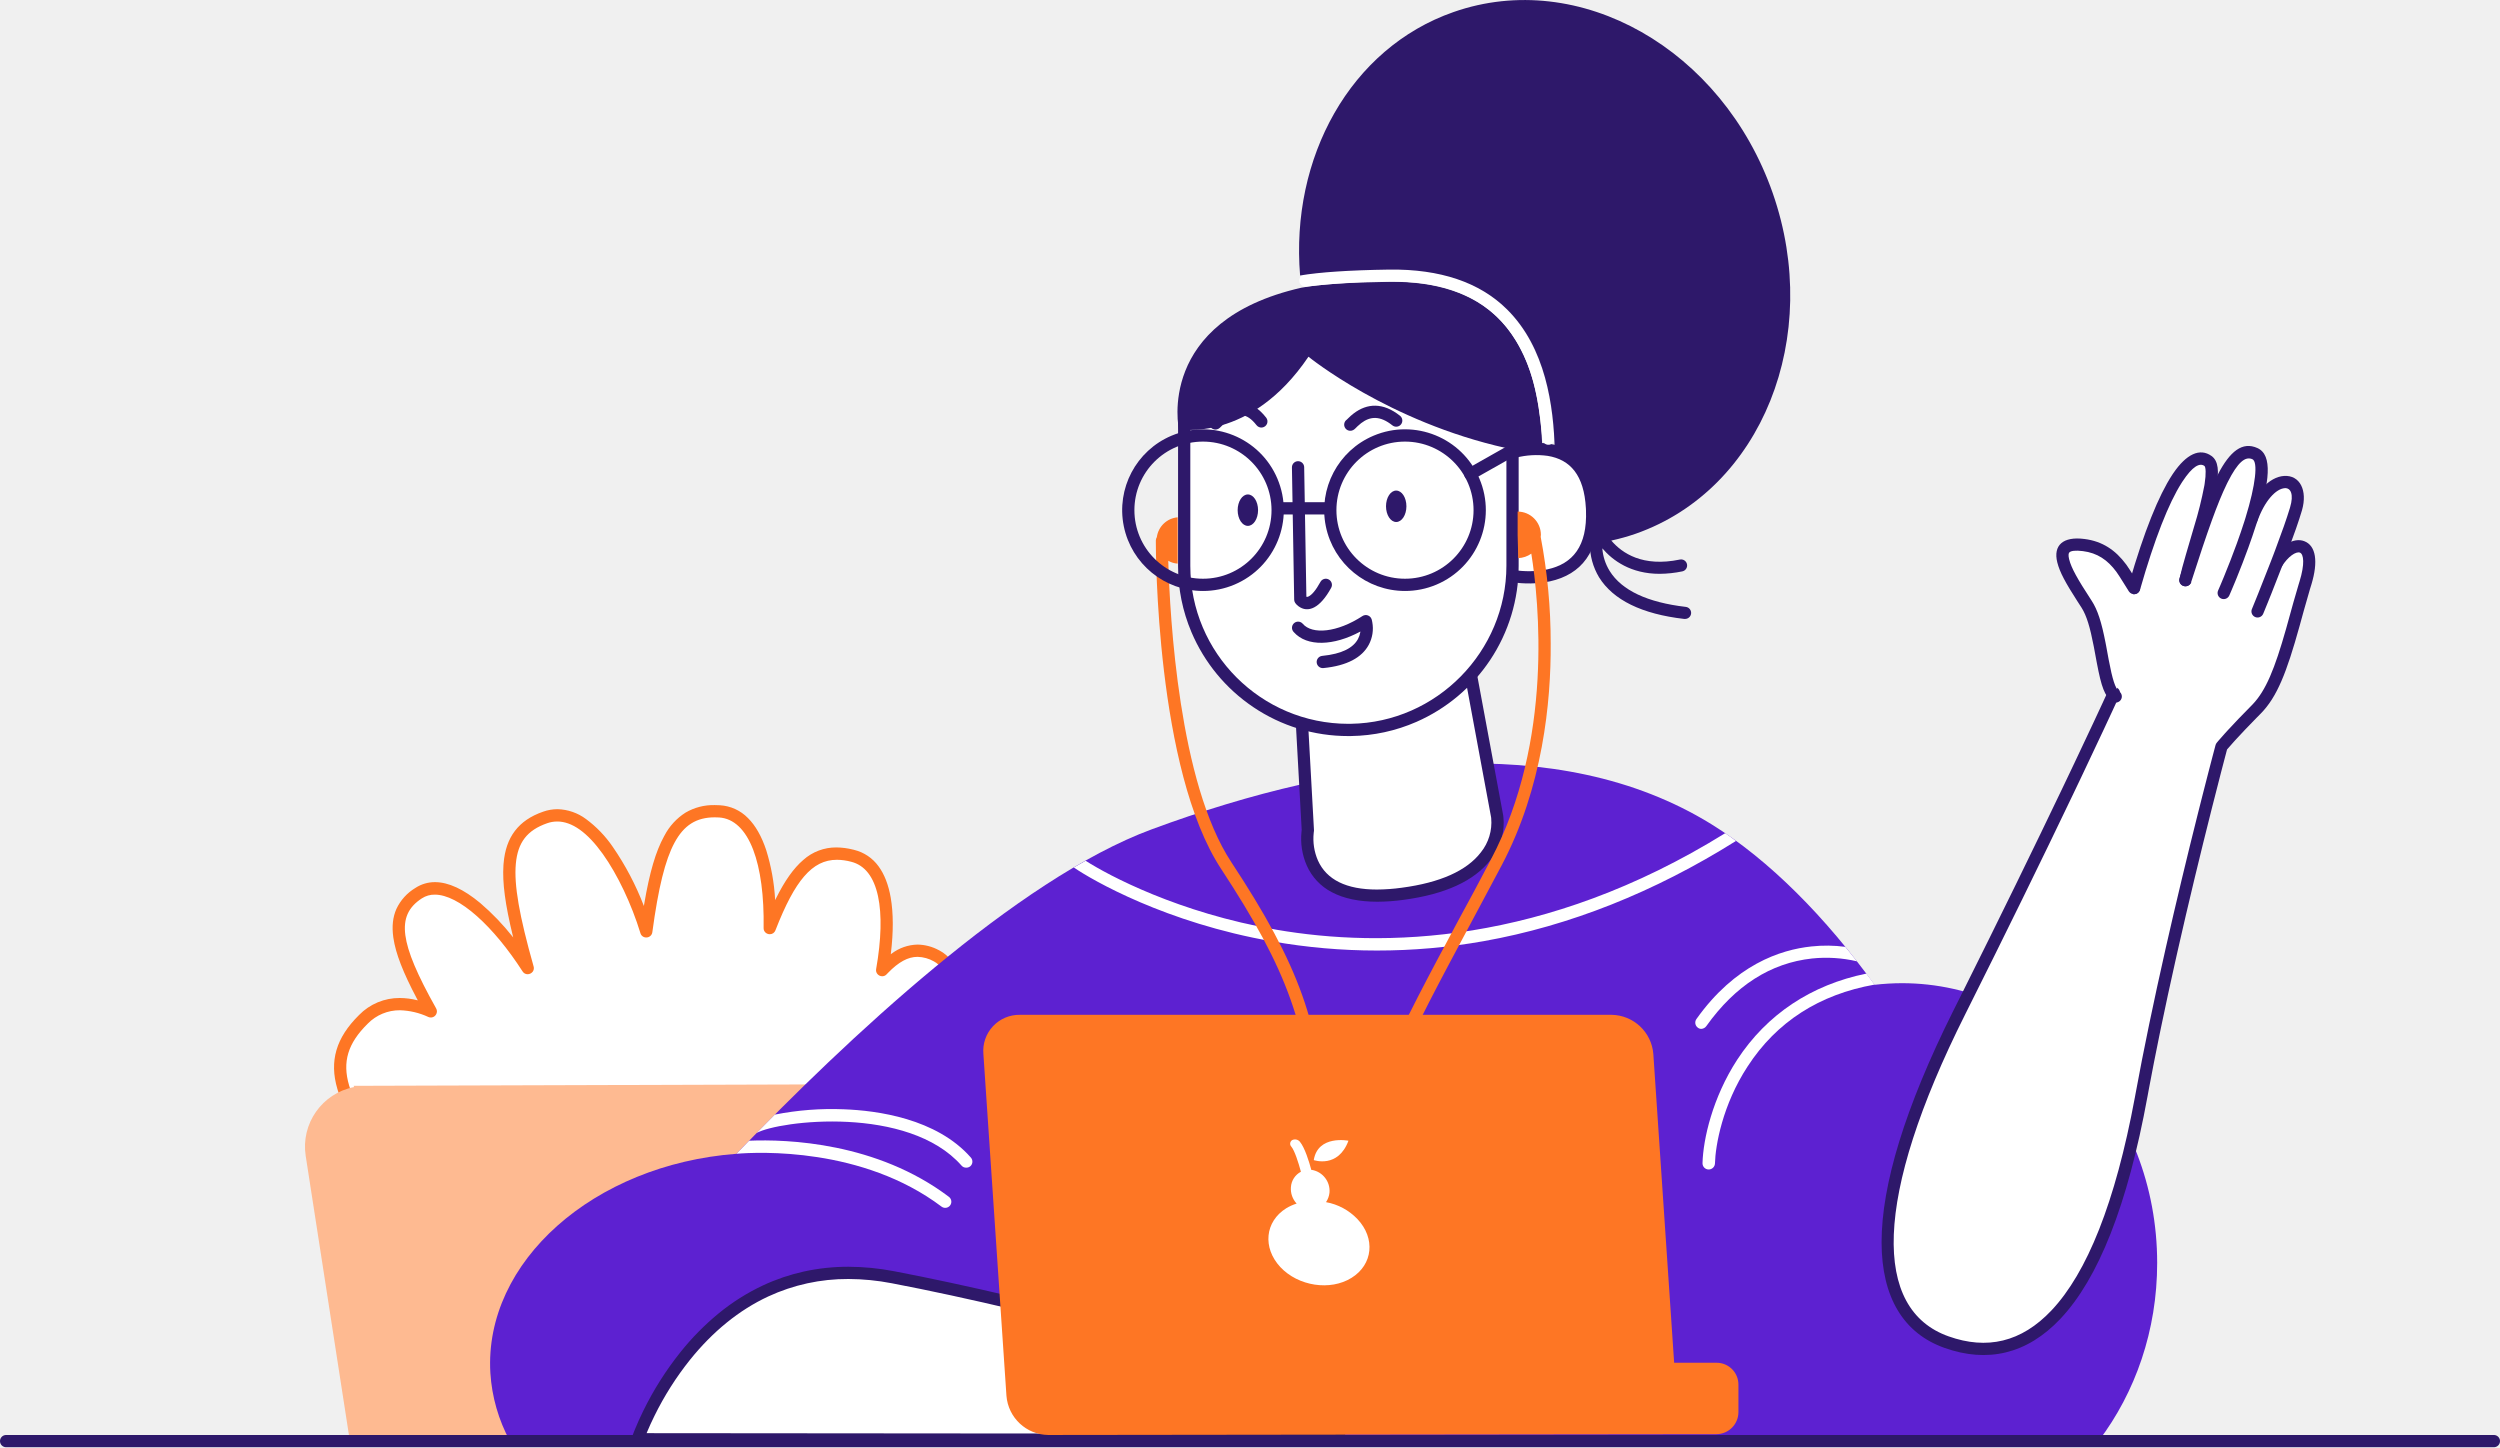
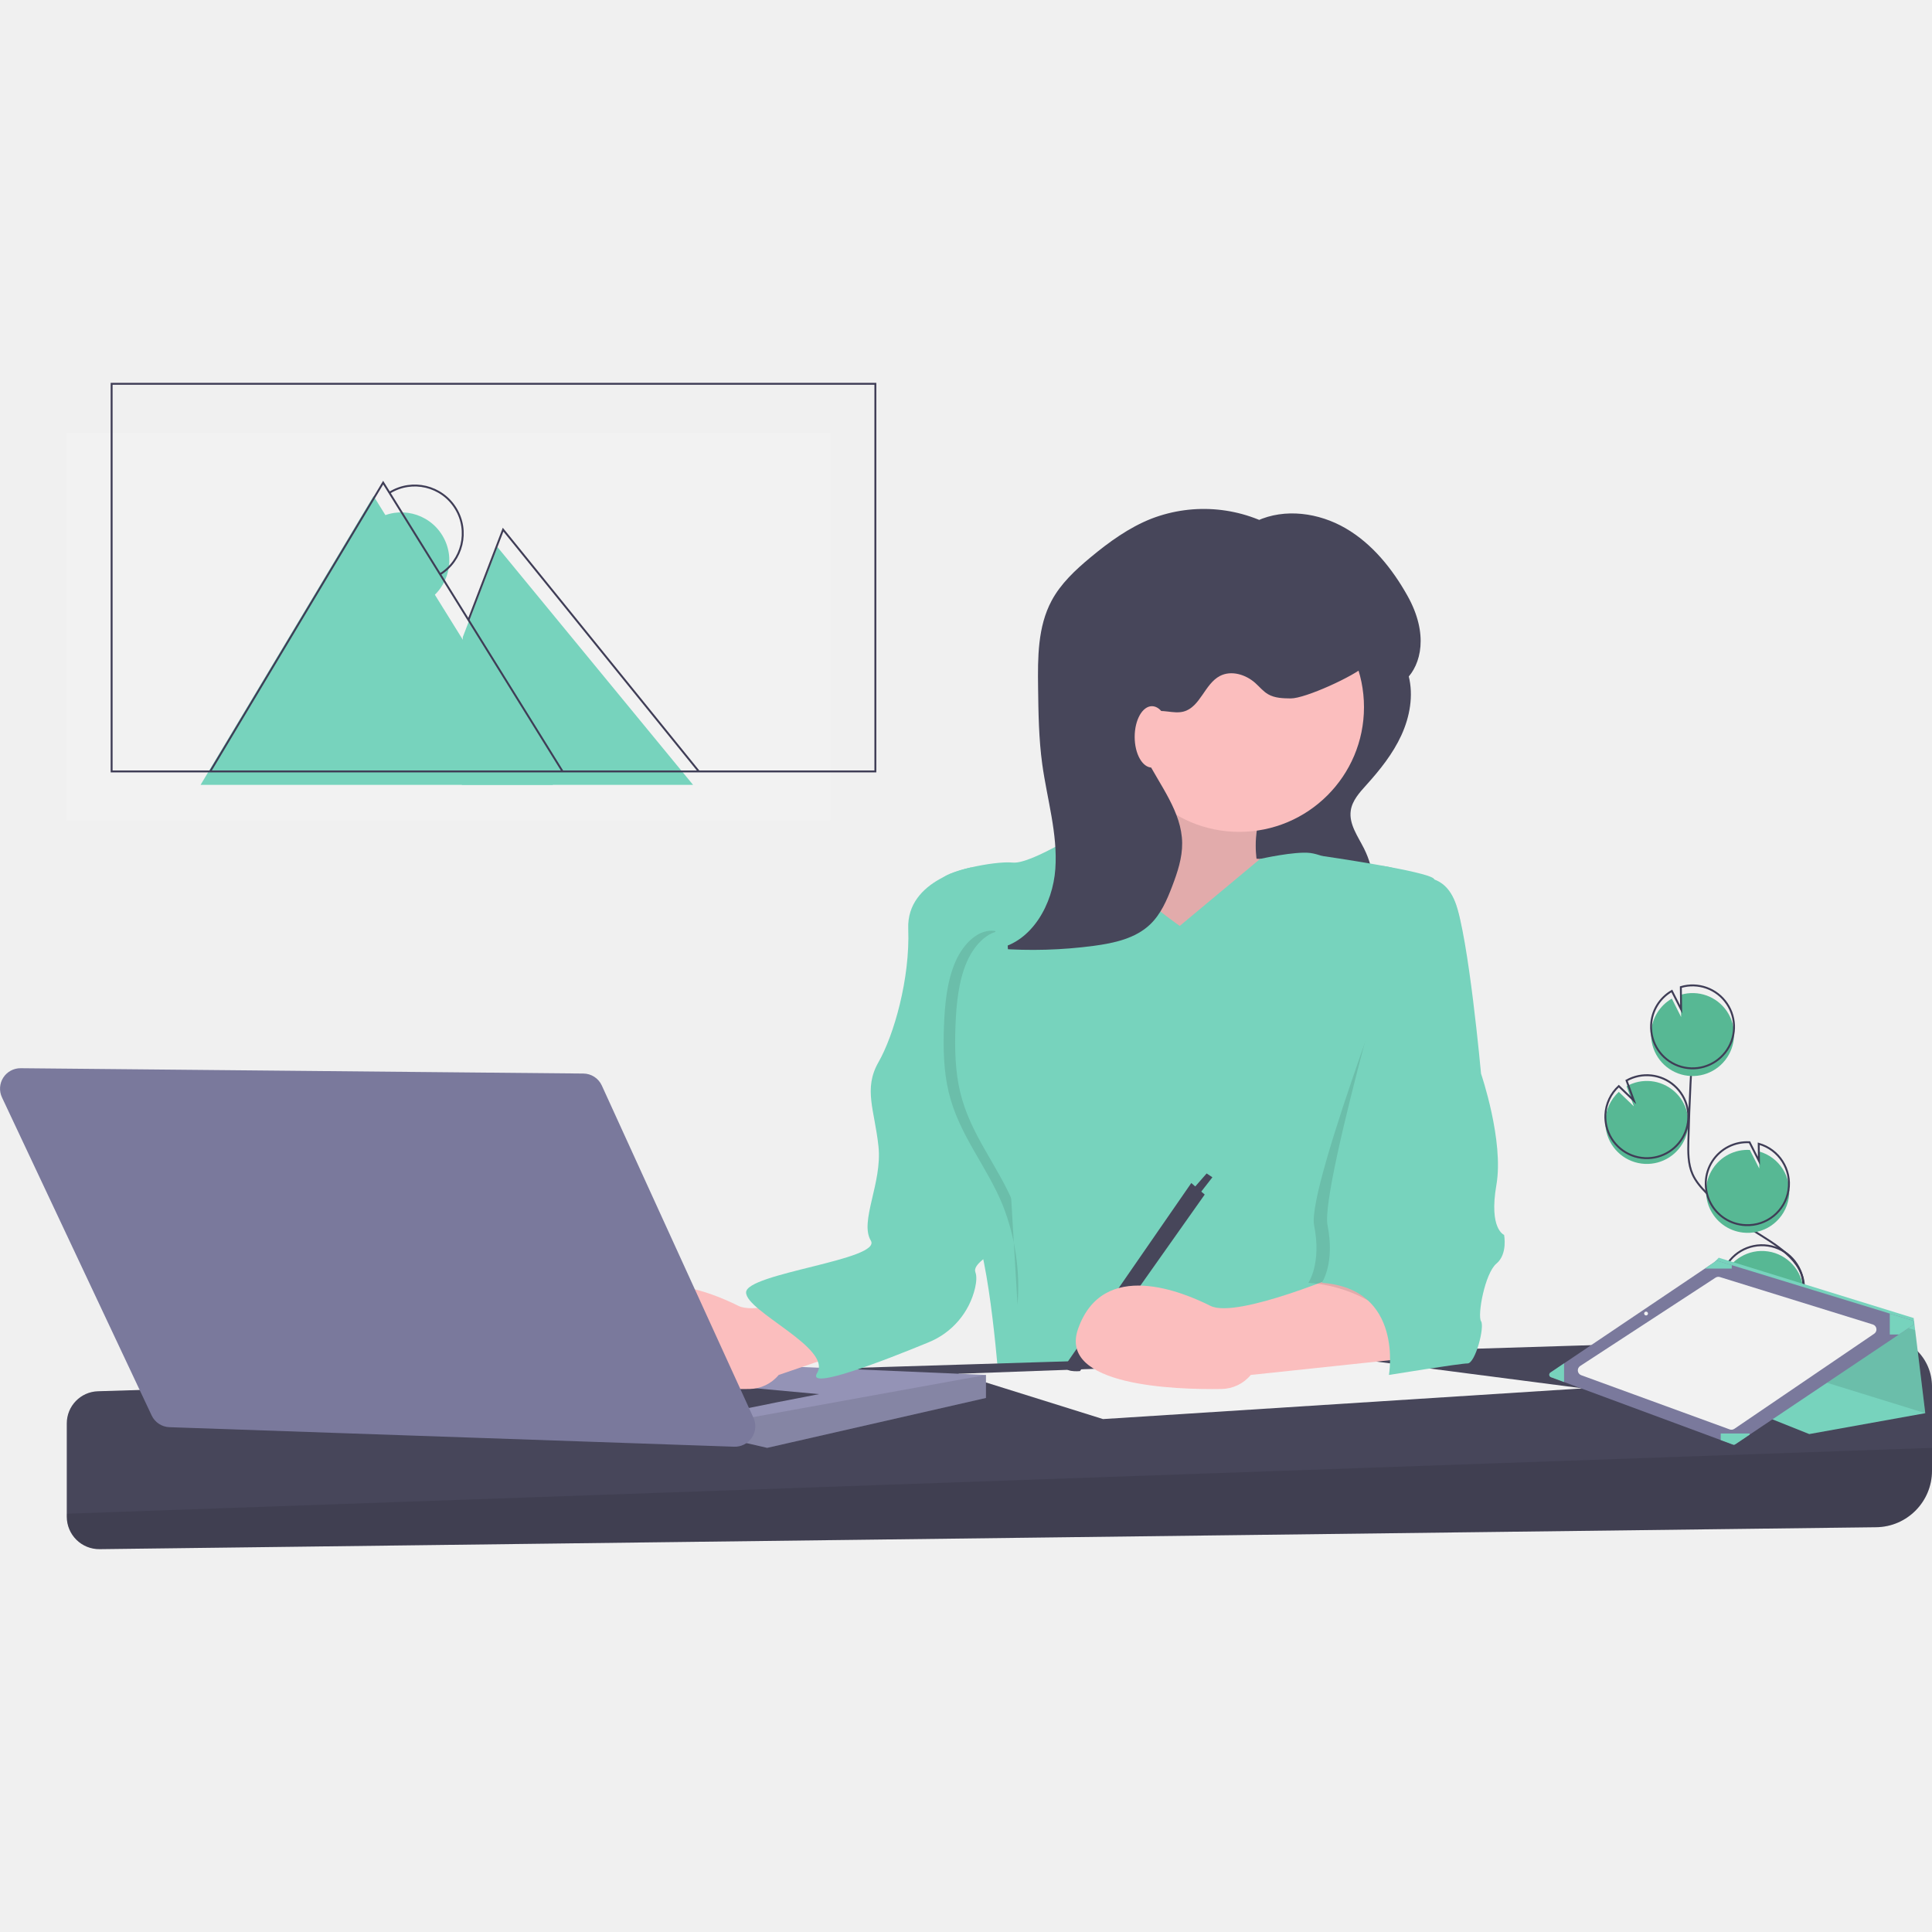
- <svg xmlns="http://www.w3.org/2000/svg" viewBox="0 0 1225.1 709.2">
-   <g id="support_solid" data-name="support/solid" transform="translate(2.2)">
-     <g id="support_solid-2" data-name="support/solid" transform="translate(-3)">
-       <g id="support_solid-3" data-name="support_solid">
-         <g id="suculent" transform="translate(150 397)">
-           <path id="succulent" d="M292.406,70.973c-9.6-5.1-17.8-2.7-26.8,6.9,4.1-23.2,4-51.3-14.4-56-18.9-4.9-29.6,6.9-40.7,35.4.4-24.4-4.4-55.9-24.6-57.2-22.7-1.4-30.3,17.3-35.9,58.8-7.1-23.2-26.6-63.9-49.6-55.8-22.5,7.9-21,29.6-8.5,73.8-12.3-19.1-37-47.5-53.5-36.7-15.7,10.2-11.4,26.9,6,57.9-11.5-5-23.4-5.5-33,3.9-21.5,21.2-11.1,41.3,18.6,78.6,29.8,37.3,243.7-28.7,253.8-45.5C294.006,118.173,309.906,80.373,292.406,70.973Z" transform="translate(17.494 0.527)" fill="#fff" />
-           <path id="succulent_2_" d="M74.2,197.887h-.008c-22.29,0-36.937-4.188-43.534-12.445a316.178,316.178,0,0,1-19.342-26.368c-4.657-7.327-7.666-13.449-9.469-19.265l-.22-.728C-.4,132.194-.534,125.968,1.2,120.046c1.744-5.939,5.376-11.571,11.1-17.217A27.631,27.631,0,0,1,32.2,94.53a35.847,35.847,0,0,1,8.6,1.105l.252.064-.436-.821c-6.843-12.951-10.4-22.126-11.529-29.749l-.057-.4c-.737-5.337-.233-9.871,1.54-13.86a23.634,23.634,0,0,1,9.2-10.21,17.4,17.4,0,0,1,9.681-2.907C56.009,37.755,63.481,41.2,71.65,48A118.511,118.511,0,0,1,87.541,64.538l.258.321-.2-.826C83.865,48.7,82.451,38.054,83.011,29.525l.065-.868c.549-6.567,2.359-11.8,5.533-15.982,3.19-4.207,7.7-7.293,13.8-9.433A21.339,21.339,0,0,1,109.506,2a24.407,24.407,0,0,1,13.961,4.832,56.611,56.611,0,0,1,13.14,13.661,137.993,137.993,0,0,1,15.2,28.887l.022.058.18-1.067c2.628-15.444,5.628-25.654,9.725-33.1l.193-.346a29.424,29.424,0,0,1,10.3-11.227A26.966,26.966,0,0,1,186.608,0c.808,0,1.646.026,2.49.078a20.913,20.913,0,0,1,13.739,6.27c3.693,3.673,6.7,8.962,8.941,15.718a100.486,100.486,0,0,1,4.374,24.315l.013.175.359-.734c4.309-8.714,8.707-14.917,13.443-18.962a24.053,24.053,0,0,1,16.191-6.113,34.7,34.7,0,0,1,8.194,1.067l.6.15a20.818,20.818,0,0,1,11.824,7.963c2.9,3.9,4.927,9.116,6.028,15.5,1.3,7.565,1.33,16.7.074,27.158l-.061.5.42-.3a21.814,21.814,0,0,1,12.72-4.43,22.681,22.681,0,0,1,10.505,2.786l.367.193a16.444,16.444,0,0,1,5.735,5.033,19.623,19.623,0,0,1,3.049,7.268c1.147,5.382.743,12.205-1.2,20.281-2.662,11.071-8.423,24.753-15.034,35.707-1.419,2.361-5.877,5.417-13.249,9.082A281.289,281.289,0,0,1,248.3,160.262a760.836,760.836,0,0,1-80.314,23.767c-18.883,4.5-36.339,7.959-51.882,10.278A290.3,290.3,0,0,1,74.2,197.887ZM32.258,100.535a21.882,21.882,0,0,0-15.746,6.573c-9.8,9.66-12.526,18.716-9.128,30.281,2.982,10.149,10.258,21.86,25.951,41.769l2.014,2.542c2.7,3.384,7.4,5.961,13.97,7.662,6.386,1.653,14.588,2.492,24.379,2.492,23.284,0,55.407-4.724,92.9-13.662a762.584,762.584,0,0,0,79.457-23.5c10.452-3.8,19.605-7.539,26.47-10.825,6.7-3.208,10.751-5.749,11.713-7.348,6.317-10.468,11.812-23.5,14.339-34.014,1.615-6.718,2.055-12.332,1.306-16.685-.759-4.416-2.739-7.512-5.884-9.2a17.058,17.058,0,0,0-8.049-2.255c-4.685,0-9.291,2.5-14.5,7.866l-.66.692a2.9,2.9,0,0,1-2.157.959,3.114,3.114,0,0,1-2.359-1.1,2.924,2.924,0,0,1-.627-2.43c2.539-14.368,2.86-26.7.929-35.675-2.048-9.511-6.464-15.2-13.128-16.9a27.75,27.75,0,0,0-7-.974c-6.181,0-11.291,2.585-16.081,8.134-4.692,5.436-9.162,13.833-14.067,26.424a2.884,2.884,0,0,1-2.758,1.915,3.12,3.12,0,0,1-2.218-.909,2.912,2.912,0,0,1-.82-2.144C210.762,44.57,209,31.316,205.4,21.892,201.624,12,195.857,6.526,188.721,6.067,187.99,6.022,187.269,6,186.58,6c-9.03,0-15.123,3.842-19.757,12.458-4.554,8.47-7.9,21.983-10.845,43.816a2.953,2.953,0,0,1-2.988,2.6,2.907,2.907,0,0,1-2.854-2.123c-4.372-14.285-11.253-28.778-18.408-38.768-7.575-10.58-15.1-15.944-22.355-15.944A14.947,14.947,0,0,0,104.4,8.9c-9.79,3.438-14.371,9.383-15.318,19.879-.933,10.347,1.672,25.383,8.711,50.275a2.9,2.9,0,0,1-.445,2.595,3.193,3.193,0,0,1-2.5,1.238A2.869,2.869,0,0,1,92.383,81.5c-7.081-11-14.792-20.339-22.3-27.022-7.795-6.938-14.96-10.6-20.722-10.6a11.334,11.334,0,0,0-6.32,1.818c-6.671,4.334-9.168,9.9-8.1,18.064,1.064,8.112,5.715,19.169,15.079,35.853a2.915,2.915,0,0,1-.013,2.965,2.962,2.962,0,0,1-3.8,1.255A35.42,35.42,0,0,0,32.258,100.535Z" transform="translate(14.495 -2.472)" fill="#fe7624" />
-           <path id="pot" d="M311.357.6l.2-.6L23.857.9l.2.6A29.748,29.748,0,0,0,.357,35.2L21.857,174l291.6-.9,21.5-138.8A29.654,29.654,0,0,0,311.357.6Z" transform="translate(0.243 134.2)" fill="#feba91" />
-         </g>
-         <g id="woman" transform="translate(240)">
-           <g id="body" transform="translate(0 218)">
-             <path id="clothing" d="M691.836,107.657a119.019,119.019,0,0,0-13.4.8c-23.9-33-51.3-61-80.1-78.8-75-46.2-178-33-274.1,2.6-66.1,24.4-149.8,103.2-203.5,159-70,5.3-123.8,52.9-120.6,107.4a80.582,80.582,0,0,0,9.6,33.4l234.9,1.6c.4-.6.8-1.3,1.2-1.9l348.4-1.2c.4.5.8,1,1.2,1.6l192.9-.3c17.9-23.7,28.6-54,28.6-87.1C816.936,168.957,760.936,107.657,691.836,107.657Z" transform="translate(0.964 156.143)" fill="#5d21d1" />
-             <g id="clothing_lines" transform="translate(119 190)">
-               <path id="Path" d="M319.2,0C230.5,55,150.9,56.2,99.3,47.3,51.5,39.1,17,20.7,5.8,13.5,3.9,14.6,2,15.7,0,16.8,9.2,23.1,45.2,43.9,97.2,53a294.635,294.635,0,0,0,51.3,4.5,298.4,298.4,0,0,0,52.4-4.6c42.1-7.5,83.6-24,123.6-49.1C322.7,2.4,321,1.2,319.2,0Z" transform="translate(168 0.3)" fill="#fff" />
-               <path id="Path-2" data-name="Path" d="M5.461,39.4c14.1-19.8,31.5-30.9,51.8-33.1a66.5,66.5,0,0,1,22,1.4c-1.9-2.4-3.8-4.8-5.7-7.1a69.423,69.423,0,0,0-16.6-.2C41.661,2,19.461,9.4.561,36a3.041,3.041,0,0,0,.7,4.2,2.716,2.716,0,0,0,1.7.6A3.23,3.23,0,0,0,5.461,39.4Z" transform="translate(472.539 55.395)" fill="#fff" />
-               <path id="Path-3" data-name="Path" d="M3,96H3a3.08,3.08,0,0,0,3.1-2.9c.2-8.8,3.7-28.8,16-47.6C36.3,23.6,57.3,10.2,84.3,5.4,83,3.6,81.7,1.8,80.3,0,53.3,5.5,31.5,20,17,42.2,4.9,60.8.3,81.2,0,92.9A3.031,3.031,0,0,0,3,96Z" transform="translate(476.1 69.1)" fill="#fff" />
-               <path id="Path-4" data-name="Path" d="M42.8.114a143.643,143.643,0,0,0-33.9,2.6c-3,3-6,6-8.9,9,11.1-6.1,74.3-13.7,100.4,16a2.9,2.9,0,0,0,2.3,1,3.057,3.057,0,0,0,2-.7,3,3,0,0,0,.3-4.2C88.1,4.514,58.8.714,42.8.114Z" transform="translate(12.6 135.486)" fill="#fff" />
-               <g id="Group" transform="translate(0 150)">
-                 <path id="Path-5" data-name="Path" d="M.422.522h.2a.139.139,0,0,0-.2,0Z" transform="translate(0.278 7.078)" fill="#fff" />
-                 <path id="Path-6" data-name="Path" d="M104.1,27.647C68.8.947,24.8-.653,6.2.147c-2.1,2.2-4.2,4.3-6.2,6.4,10.7-.9,61.8-3.3,100.5,25.9a3,3,0,0,0,3.6-4.8Z" transform="translate(2.7 0.853)" fill="#fff" />
-               </g>
-             </g>
-             <path id="hand" d="M0,81.535s32.8-97,125.1-79.4,218.6,55.4,218.6,55.4v24.3Z" transform="translate(73.3 405.765)" fill="#fff" />
-             <path id="hand_2_" d="M346.7,87.84,3,87.54A3,3,0,0,1,.16,83.579c.023-.069.055-.16.095-.271l.388-1.062c.145-.386.283-.748.422-1.1l.489-1.23C2.782,76.877,4.211,73.7,5.8,70.474a155.71,155.71,0,0,1,18.11-28.579A127.26,127.26,0,0,1,42.538,22.951,104.686,104.686,0,0,1,64.41,9.132,96.733,96.733,0,0,1,84.479,2.324,101.446,101.446,0,0,1,106.258,0a120.073,120.073,0,0,1,22.406,2.193c17.189,3.278,36.8,7.5,58.276,12.541l3.644.859c12.756,3.021,26.314,6.362,40.3,9.931,26.091,6.658,53.663,14.092,81.95,22.1,8.758,2.478,17.286,4.928,25.347,7.282l5.392,1.582,3.992,1.183A2.98,2.98,0,0,1,349.7,60.54v24.3A3,3,0,0,1,346.7,87.84ZM106.258,6a92.239,92.239,0,0,0-39.31,8.571c-14.231,6.641-27.136,17.1-38.355,31.081A149.626,149.626,0,0,0,11.184,73.127c-1.3,2.644-2.5,5.254-3.542,7.757l-.274.661,336.335.293V62.778l-9.278-2.722c-7.445-2.167-15.259-4.409-23.226-6.664l-4.2-1.187c-26.729-7.529-52.836-14.55-77.6-20.869-13.977-3.566-27.5-6.9-40.2-9.9-22.839-5.408-43.584-9.9-61.661-13.344A114.049,114.049,0,0,0,106.258,6Z" transform="translate(70.298 402.76)" fill="#2e186a" />
-             <g id="hand_II_1_" transform="translate(682)">
-               <path id="Path-7" data-name="Path" d="M8.393,90.508s-7.4-3.7-8.3-12.2,4.8-45.5,14-50.7c9.3-5.2,51.6-28.1,59.4-27.6S84.493,68.408,8.393,90.508Z" transform="translate(111.707 38.492)" fill="#fff" />
-               <path id="Path-8" data-name="Path" d="M0,63.453c15.8-55.3,28.7-67.7,36.2-62.3,6.8,4.9-7,40.1-11,58.4" transform="translate(124.6 6.747)" fill="#fff" />
-               <path id="Path_2_" d="M21.706,10.946l.485-.725C28.586.826,35.227-2.352,40.955,1.772c3.377,2.433,3.741,7.462,2.39,15.456l-.2,1.127c-.9,4.945-2.39,10.72-4.819,19.117l-3.971,13.55c-1.858,6.4-2.478,8.8-3.226,12.224a3,3,0,0,1-5.862-1.281l.284-1.276c.645-2.843,1.3-5.336,2.818-10.569l4-13.652a186.722,186.722,0,0,0,5.057-20.24l.123-.76c.812-5.219.557-8.352-.1-8.828-2.3-1.657-5.805.112-10.728,7.6l-.445.688c-6.319,9.923-13.222,27.314-20.39,52.4A3,3,0,0,1,.116,65.682l.516-1.795C7.939,38.642,15.023,21.114,21.706,10.946Z" transform="translate(121.599 3.694)" fill="#2e186a" />
-               <path id="hand_II_3_" d="M190.45,8.495c7.9-12.9,21-12.2,14.2,9.7-6.7,21.4-11.6,49.2-24.1,61.8s-17,18.2-17,18.2-25,93.3-39.2,170.9c-20.5,112.2-59.3,133.8-95.5,120.9-36.2-12.8-42.9-63.6,6.5-162.1,49.4-98.6,75.5-156,75.5-156" transform="translate(3.85 49.705)" fill="#fff" />
-               <path id="hand_II_4_" d="M190.892,9.939C195.377,2.616,201.9-1.492,207.131.5c5.761,2.195,6.884,10.02,3.519,21.153l-.726,2.359c-.866,2.852-1.757,5.978-2.936,10.246l-2.173,7.893c-6.357,22.93-11.063,34.677-18.879,42.7l-1.965,1.99c-4.086,4.151-7.494,7.737-10.278,10.779l-1.1,1.214c-1.158,1.282-2.107,2.36-2.86,3.242l-.45.528-1.58,6-1.418,5.445c-1.376,5.309-2.864,11.123-4.442,17.372-5.709,22.614-11.418,46.275-16.746,69.82l-1.151,5.113c-2.472,11.035-4.8,21.783-6.953,32.175l-.866,4.2q-2.781,13.57-5.116,26.093l-.705,3.821c-9.78,53.527-24.185,89.309-42.63,108.881-16.5,17.508-35.978,21.736-56.821,14.308C10.821,388.751.026,371.072,0,344.1c-.026-28.082,11.49-66.023,34.953-113.1l4.611-9.218C58.249,184.377,74.747,150.59,89,120.757l5.544-11.643q5.135-10.823,9.316-19.772l4.382-9.421,2.878-6.257a3,3,0,0,1,5.53,2.321l-.376.837-3.118,6.766-4.281,9.194q-4.869,10.409-11,23.313l-4.2,8.8c-15.088,31.553-32.658,67.472-52.642,107.36C-4.344,322.726-4.293,377.043,32.857,390.179c18.655,6.648,35.618,2.966,50.447-12.769,17.326-18.384,31.223-52.658,40.806-104.275l.289-1.569c1.976-10.8,4.223-22.244,6.715-34.253,2.5-12.028,5.216-24.528,8.127-37.394,5.043-22.287,10.426-44.671,15.827-66.178l2.2-8.7q1.532-6.024,2.929-11.423l1.864-7.16,1.592-6.028a3,3,0,0,1,.559-1.1l.412-.5.545-.643c.789-.923,1.774-2.043,2.968-3.365l1.515-1.663c3.154-3.433,7.054-7.511,11.769-12.264l.456-.469c6.406-6.731,10.752-17.234,16.357-37.018l3.6-12.992c1-3.571,1.795-6.329,2.6-8.933l.361-1.164c2.7-8.7,2.057-13.5.21-14.207s-5.826,1.8-8.986,6.963a3,3,0,0,1-5.117-3.134Z" transform="translate(0.85 46.695)" fill="#2e186a" />
-               <path id="Path-9" data-name="Path" d="M26.12,74.442c-7.2-4.9-6.3-33.1-14.4-45.4-10-15.3-19.8-31.2-1.3-28.8,15.9,2,20.9,16,24.6,21" transform="translate(89.48 48.858)" fill="#fff" />
-               <path id="Path_2_2" data-name="Path_2_" d="M.47,11.705C-1.609,3.331,3.273-1.122,13.794.243,22.625,1.354,29.02,5.723,34.2,12.7l.242.332c1.891,2.647,5.49,8.678,5.964,9.369l.027.038A3,3,0,1,1,35.608,26l-.1-.145c-.854-1.263-4.595-7.525-6.124-9.585-4.276-5.759-9.3-9.193-16.348-10.079-3.677-.477-5.815-.138-6.6.578-.464.423-.62,1.406-.2,3.233l.061.254c1.04,4.19,4.046,9.551,10.6,19.6l.336.515c3.063,4.652,4.948,10.806,6.873,20.648l.389,2.031L25.66,59.4c1.829,9.681,3.257,14.141,5.055,15.479l.092.065a3,3,0,0,1-3.376,4.96c-3.752-2.553-5.365-7.274-7.556-18.8l-1.352-7.293-.195-1.02c-1.784-9.257-3.485-14.988-5.958-18.874L10.512,31.05C4.472,21.681,1.654,16.473.47,11.705Z" transform="translate(86.481 45.88)" fill="#2e186a" />
-               <path id="Path-10" data-name="Path" d="M3,63.39s14.1-34.2,18.8-50.1C27-4.01,8.8-6.51,0,18.39" transform="translate(182.1 18.21)" fill="#fff" />
-               <path id="Path_2_3" data-name="Path_2_" d="M18.956.024c7.8-.507,11.6,7.089,8.818,16.791l-.1.328C26.241,22,23.885,28.756,20.812,36.962l-.55,1.463q-.637,1.691-1.307,3.443c-1.949,5.1-4.019,10.378-6.1,15.6l-1.708,4.254L9.372,66.078l-.6,1.458a3,3,0,0,1-5.61-2.122L5.579,59.47q.394-.977.81-2.012c2.077-5.17,4.154-10.432,6.123-15.549l1.277-3.336.858-2.265c3.2-8.5,5.666-15.5,7.155-20.459l.125-.42c1.915-6.373.336-9.607-2.582-9.418-4.32.281-9.885,6.106-13.516,16.381a3,3,0,1,1-5.657-2C4.518,8.1,11.783.49,18.956.024Z" transform="translate(179.099 15.207)" fill="#2e186a" />
-               <path id="Path-11" data-name="Path" d="M18.8,69S46.5,6.3,34.1.7C22.8-4.4,14.2,18.5,0,62.7" transform="translate(149.7 3.598)" fill="#fff" />
-               <path id="Path_2_4" data-name="Path_2_" d="M18.883,14.095C24.9,2.463,31.012-2.277,38.336,1.029c7.532,3.4,6.1,16.387-.633,37.593-1.144,3.6-2.431,7.361-3.834,11.236-1.812,5-3.738,9.975-5.677,14.742l-.727,1.778c-.679,1.65-1.316,3.167-1.9,4.529l-1.023,2.369a3,3,0,0,1-5.488-2.425l.781-1.8.65-1.528c.449-1.061.927-2.207,1.428-3.426,2.152-5.227,4.3-10.74,6.311-16.279,1.378-3.8,2.639-7.488,3.757-11.008l.49-1.564C37.522,18.895,38.658,7.758,35.867,6.5c-3.472-1.567-7.172,1.43-12.048,11.126l-.56,1.131c-4.489,9.223-9.293,22.686-17.4,47.926A3,3,0,1,1,.145,64.845l1.743-5.4C9.3,36.592,13.853,24.157,18.313,15.218Z" transform="translate(146.699 0.537)" fill="#2e186a" />
-             </g>
-           </g>
-           <g id="head" transform="translate(313)">
-             <path id="neck" d="M0,24.3,3.9,95s-6.6,38.2,46.4,31.1c52.8-7,46.3-38.3,46.3-38.3L80.3,0Z" transform="translate(84.8 311.9)" fill="#fff" />
-             <path id="neck_2_" d="M40.946,132.987h0c-8.958,0-16.462-1.574-22.3-4.677A27.02,27.02,0,0,1,6.356,115.216,32.769,32.769,0,0,1,3.783,98.768c.02-.206.042-.4.064-.592l.041-.32L0,27.466A2.991,2.991,0,0,1,2.131,24.43L82.431.13A3,3,0,0,1,86.25,2.453L102.56,90.3c.032.168.065.375.1.616l.05.407a27.3,27.3,0,0,1-.8,10.279,31.29,31.29,0,0,1-5.487,10.863c-7.912,10.3-22.285,16.9-42.721,19.607A96.811,96.811,0,0,1,40.946,132.987ZM80.962,6.842,6.125,29.489,9.9,97.836a3.038,3.038,0,0,1-.009.452l-.031.224c-.015.088-.035.238-.056.412l-.045.423a26.742,26.742,0,0,0,2.078,13.419c4.227,9.45,13.947,14.242,28.89,14.243a92.614,92.614,0,0,0,12.183-.882c18.806-2.493,31.846-8.319,38.756-17.314A23.375,23.375,0,0,0,96.746,92c-.023-.2-.046-.368-.068-.5L80.962,6.842Z" transform="translate(81.8 308.899)" fill="#2e186a" />
-             <path id="ear" d="M0,2.7S41-12.7,42.6,30,0,61.6,0,61.6" transform="translate(185.4 219.996)" fill="#fff" />
-             <path id="ear_2_" d="M6.971,1.441A45.966,45.966,0,0,1,24.807.484C38.939,2.787,47.858,13.126,48.6,32.9c.766,20.447-8.337,31.639-23.635,34.987a52.582,52.582,0,0,1-18.985.341l-.968-.155c-1.22-.206-2.152-.4-2.74-.551a3,3,0,0,1,1.289-5.857l.651.147.31.065c.688.142,1.479.285,2.36.419a46.831,46.831,0,0,0,16.8-.27C36.2,59.286,43.258,50.608,42.6,33.125l-.046-1.016c-.867-16.25-7.659-23.9-18.715-25.7A40.221,40.221,0,0,0,8.351,7.28c-1.01.239-1.943.492-2.782.745l-.412.127c-.306.1-.558.179-.752.245l-.35.124A3,3,0,1,1,1.946,2.9l.387-.141A46.734,46.734,0,0,1,6.971,1.441Z" transform="translate(182.399 216.987)" fill="#2e186a" />
-             <path id="face" d="M80.4,202.1h0A80.4,80.4,0,0,1,0,121.7V51.5A51.555,51.555,0,0,1,51.5,0h70.4a39.05,39.05,0,0,1,39,39v82.6A80.511,80.511,0,0,1,80.4,202.1Z" transform="translate(28.1 155.6)" fill="#fff" />
-             <path id="face_2_" d="M83.4,208.1a83.008,83.008,0,0,1-46.628-14.244A83.653,83.653,0,0,1,6.554,157.162,82.867,82.867,0,0,1,0,124.7V54.5A54.562,54.562,0,0,1,54.5,0h70.4a42.047,42.047,0,0,1,42,42v82.6a83.117,83.117,0,0,1-13.977,46.251,83.769,83.769,0,0,1-36.109,30.291,82.953,82.953,0,0,1-32.057,6.948ZM54.5,6A48.555,48.555,0,0,0,6,54.5v70.2a77.476,77.476,0,0,0,77.376,77.4l1.308-.011c42.026-.682,76.217-35.444,76.217-77.49V42a36.041,36.041,0,0,0-36-36Z" transform="translate(25.1 152.6)" fill="#2e186a" />
-             <g id="headphones" transform="translate(14 250)">
-               <path id="Path-12" data-name="Path" d="M93.11,64.6a277.361,277.361,0,0,0-4.9-52.2c0-.3.1-.7.1-1A11.4,11.4,0,0,0,76.91,0V11.4l.3,11.4a11.725,11.725,0,0,0,6.4-2.2c3.7,23,11,91.6-19.8,149.9-5.6,10.7-10.9,20.6-16.1,30.1-29,54.1-48.2,89.9-47.7,121.8a3.076,3.076,0,0,0,3,3h0a3.009,3.009,0,0,0,3-3c-.4-30.4,18.5-65.6,47-118.9,5.1-9.6,10.4-19.4,16.1-30.2C89.21,135.2,93.31,93.2,93.11,64.6Z" transform="translate(100.59 0.7)" fill="#fe7624" />
-               <path id="Path-13" data-name="Path" d="M6.1,21.3a10.321,10.321,0,0,0,4.6,1.4V0A11.276,11.276,0,0,0,.5,9.7,3.371,3.371,0,0,0,0,11.4C0,16,0,123.7,32,172.3c32.7,49.8,42.8,78.2,45.1,126.4a3.058,3.058,0,0,0,3,2.9h.1a3.075,3.075,0,0,0,2.9-3.1C80.8,248.9,70.5,219.9,37,169,11.4,130.2,6.9,49.4,6.1,21.3Z" transform="translate(0.2 3.5)" fill="#fe7624" />
-             </g>
-             <path id="nose" d="M2.949,0A3,3,0,0,1,5.991,2.773L6,2.949,7.077,66.433l.047.018a1.165,1.165,0,0,0,.789-.067l.147-.059c1.542-.66,3.574-2.892,5.907-7.163a3,3,0,0,1,5.266,2.876c-5.481,10.037-11.379,12.56-16.09,9a6.908,6.908,0,0,1-1.506-1.524,3,3,0,0,1-.525-1.44L1.1,67.851,0,3.051A3,3,0,0,1,2.949,0Z" transform="translate(80.9 226)" fill="#2e186a" />
-             <path id="mouth" d="M34.557.491A3,3,0,0,1,39.07,2.127l.07.248c.073.277.155.641.232,1.084a16.941,16.941,0,0,1-1.728,11.129c-3.35,6.205-10.59,10.25-22.25,11.4a3,3,0,0,1-.588-5.971c9.819-.967,15.25-4,17.559-8.278A10.594,10.594,0,0,0,33.482,8.5l.065-.424-.091.05C20.416,15.149,7.389,15.617.933,8.395L.718,8.148A3,3,0,0,1,5.283,4.255C9.924,9.7,22.209,8.573,34.557.491Z" transform="translate(80.9 301.398)" fill="#2e186a" />
-             <path id="brow" d="M4.668,3.792c6.546-4.979,14.318-5.511,22.7,1.157a3,3,0,0,1-3.735,4.7C17.568,4.82,12.8,5.146,8.3,8.568a19.424,19.424,0,0,0-1.737,1.5l-1.1,1.089c-.155.149-.286.268-.427.382a3.053,3.053,0,0,1-1.307.67A3,3,0,0,1,1.2,6.9l.13-.094.657-.653A26.44,26.44,0,0,1,4.668,3.792Z" transform="translate(106.499 198.803)" fill="#2e186a" />
-             <ellipse id="eye_II" cx="5" cy="7.7" rx="5" ry="7.7" transform="translate(127 240.4)" fill="#2e186a" />
-             <ellipse id="eye" cx="5" cy="7.7" rx="5" ry="7.7" transform="translate(54.3 242.3)" fill="#2e186a" />
-             <path id="brow_II" d="M4.955,4.256C12.444-1.718,20.656-2,27.868,7.264a3,3,0,1,1-4.734,3.686c-4.869-6.253-9.3-6.1-14.437-2a25.977,25.977,0,0,0-2.017,1.8L5.5,11.922c-.159.155-.292.277-.429.392a2.984,2.984,0,0,1-1.345.7A3,3,0,0,1,1.2,7.709l.115-.083.772-.774A33.308,33.308,0,0,1,4.955,4.256Z" transform="translate(40.399 197.393)" fill="#2e186a" />
-             <g id="hair_shape" transform="translate(24)">
-               <path id="Path-14" data-name="Path" d="M103.795.011c-19.5.3-34.3,1.2-43.1,2.9h0c-71.6,16.3-60,69.3-60,69.3s35,6.7,63.5-35.5c0,0,39.1,31.9,97,44.8.9-.2,2-.5,3-.8v2.9a46.707,46.707,0,0,1,14.6-1.5c-.6-20.9-4.4-47.3-21.6-64.3C144.995,5.711,126.995-.289,103.795.011Z" transform="translate(0.805 138.089)" fill="#2e186a" />
-               <path id="Path-15" data-name="Path" d="M2.588,2.535A351.244,351.244,0,0,1,47.432.006C78.34.334,99,11.722,111.237,31.807a88.58,88.58,0,0,1,10.444,27,171.635,171.635,0,0,1,3.408,23.935,3,3,0,0,1-5.977.521l-.161-1.795c-1.865-20.148-5.064-33.788-12.837-46.542C94.965,16.638,76.235,6.312,47.382,6.006L45.619,6A342.914,342.914,0,0,0,3.413,8.478a3,3,0,1,1-.825-5.943Z" transform="translate(60.5 131.994)" fill="#fff" />
-               <path id="Path-16" data-name="Path" d="M232.111,94.587c-24.7-70.6-94.7-110.3-156.4-88.7-50.7,17.7-80,71.4-75.2,129.1,9.3-1.6,23.9-2.6,43.7-2.9,24.9-.3,44.3,6.2,57.7,19.5,19,18.8,22.9,47.3,23.4,69.5,9.2,2.5,17.7,10,18.4,28.9.1,1.9-1.6,16.6-1.2,16.5a31.6,31.6,0,0,0,4.5,16.4c6.9,11.1,20.9,18,41.7,20.4h.4a2.96,2.96,0,0,0,.4-5.9c-18.8-2.2-31.4-8.1-37.3-17.6a24.467,24.467,0,0,1-3.6-11.1c5.1,6,14,12.5,28.1,12.5a56.866,56.866,0,0,0,11.1-1.2,2.961,2.961,0,1,0-1.2-5.8c-18.2,3.8-28.3-3.1-33.6-9.3a103.666,103.666,0,0,0,12.1-3.4C226.711,239.787,256.711,165.087,232.111,94.587Z" transform="translate(60.389 0.013)" fill="#2e186a" />
-             </g>
-             <g id="glasses" transform="translate(0 213)">
-               <path id="Oval" d="M39.6,79.2A39.61,39.61,0,0,1,24.186,3.112,39.61,39.61,0,0,1,55.014,76.088,39.353,39.353,0,0,1,39.6,79.2ZM39.6,6A33.6,33.6,0,1,0,73.2,39.6,33.638,33.638,0,0,0,39.6,6Z" transform="translate(96.7 -2.6)" fill="#2e186a" />
-               <path id="Path-17" data-name="Path" d="M26.8,0a3,3,0,0,1,.176,5.995L26.8,6H3A3,3,0,0,1,2.824.005L3,0Z" transform="translate(72.1 33.1)" fill="#2e186a" />
-               <path id="Path-18" data-name="Path" d="M22.224.389a3,3,0,0,1,3.109,5.129l-.156.095-20.7,11.7a3,3,0,0,1-3.109-5.129l.156-.095Z" transform="translate(165.299 4.599)" fill="#2e186a" />
-               <path id="Oval-2" data-name="Oval" d="M39.6,79.2A39.61,39.61,0,0,1,24.186,3.112,39.61,39.61,0,0,1,55.014,76.088,39.353,39.353,0,0,1,39.6,79.2ZM39.6,6A33.6,33.6,0,1,0,73.2,39.6,33.638,33.638,0,0,0,39.6,6Z" transform="translate(-2.3 -2.6)" fill="#2e186a" />
-             </g>
-           </g>
-         </g>
-         <g id="laptop" transform="translate(482 497)">
-           <path id="shape" d="M359.355,170.5h-20.8l-10.2-151.3A20.85,20.85,0,0,0,307.855,0H17.955A17.674,17.674,0,0,0,.055,19.2l11.3,167.5a20.85,20.85,0,0,0,20.5,19.2l327.4-.4a10.819,10.819,0,0,0,10.8-10.8V181.4A10.693,10.693,0,0,0,359.355,170.5Z" transform="translate(0.645 0.3)" fill="#fe7624" />
-           <g id="icon" transform="translate(140 61)">
-             <path id="Path-19" data-name="Path" d="M43.636,39.048a28.182,28.182,0,0,0-15.4-8.3,10.226,10.226,0,0,0,1.7-4.6,10.449,10.449,0,0,0-8.6-11.2h-.3c-1.1-4.1-3.2-10.9-5.6-13.8a3.1,3.1,0,0,0-3.8-.8,2.084,2.084,0,0,0-.4,3.2c1.6,1.9,3.5,7.8,4.7,12.3a9.2,9.2,0,0,0-4.9,7.5,10.623,10.623,0,0,0,2.8,8.1,23.432,23.432,0,0,0-5.1,2.3c-10.4,6.5-11.7,19.3-2.9,28.8,8.8,9.4,24.5,11.8,34.9,5.3C51.236,61.348,52.536,48.448,43.636,39.048Z" transform="translate(0.364 0.352)" fill="#fff" />
-             <path id="Path-20" data-name="Path" d="M17,.316s-15-3-17,9.5C.1,9.816,11.9,14.016,17,.316Z" transform="translate(22.6 0.684)" fill="#fff" />
-           </g>
-         </g>
-         <path id="line" d="M1222.1,0a3,3,0,0,1,.176,5.995L1222.1,6H3A3,3,0,0,1,2.824.005L3,0Z" transform="translate(0.8 703.2)" fill="#2e186a" />
-       </g>
-     </g>
-   </g>
+ <svg xmlns="http://www.w3.org/2000/svg" id="a2889d33-42cc-41f0-88ec-ec050668376c" data-name="Layer 1" width="500" height="500" viewBox="0 0 1006.799 607.79">
+   <path d="M953.777,552.871a21.619,21.619,0,1,0-9.556-40.449l3.819,10.465-7.858-7.544a21.538,21.538,0,0,0-6.984,14.922,21.2,21.2,0,0,0,.548,5.954A21.615,21.615,0,0,0,953.777,552.871Z" transform="translate(-96.60073 -145.8549)" fill="#57b894" />
+   <path d="M1016.955,668.385c-4.583-8.485.617-18.887,6.595-26.455s13.263-15.443,13.108-25.086c-.222-13.859-14.932-22.042-26.685-29.389a130.157,130.157,0,0,1-23.961-19.266c-2.886-2.946-5.675-6.096-7.363-9.858-2.431-5.418-2.363-11.583-2.21-17.519q.766-29.664,2.931-59.27" transform="translate(-96.60073 -145.8549)" fill="none" stroke="#3f3d56" stroke-miterlimit="10" />
+   <path d="M953.777,549.871a21.619,21.619,0,1,0-9.556-40.449l3.819,10.465-7.858-7.544a21.538,21.538,0,0,0-6.984,14.922,21.2,21.2,0,0,0,.548,5.954A21.615,21.615,0,0,0,953.777,549.871Z" transform="translate(-96.60073 -145.8549)" fill="none" stroke="#3f3d56" stroke-miterlimit="10" />
+   <path d="M957.028,484.461A21.594,21.594,0,0,1,967.819,466.752l4.839,9.574-.146-11.589a21.617,21.617,0,1,1-15.484,19.725Z" transform="translate(-96.60073 -145.8549)" fill="#57b894" />
+   <path d="M957.028,480.461A21.594,21.594,0,0,1,967.819,462.752l4.839,9.574-.146-11.589a21.617,21.617,0,1,1-15.484,19.725Z" transform="translate(-96.60073 -145.8549)" fill="none" stroke="#3f3d56" stroke-miterlimit="10" />
+   <path d="M1006.412,588.786a21.617,21.617,0,0,0,6.857-42.403l.112,8.906-4.894-9.687a.378.378,0,0,0-.059-.004,21.618,21.618,0,1,0-2.017,43.188Z" transform="translate(-96.60073 -145.8549)" fill="#57b894" />
+   <path d="M1006.246,584.786a21.617,21.617,0,0,0,6.857-42.403l.112,8.906-4.894-9.687a.378.378,0,0,0-.059-.004,21.618,21.618,0,1,0-2.017,43.188Z" transform="translate(-96.60073 -145.8549)" fill="none" stroke="#3f3d56" stroke-miterlimit="10" />
+   <path d="M995.575,629.75a21.608,21.608,0,1,0-1.046-17.403l13.501,10.986-14.852-3.442A21.416,21.416,0,0,0,995.575,629.75Z" transform="translate(-96.60073 -145.8549)" fill="#57b894" />
+   <path d="M995.575,626.75a21.608,21.608,0,1,0-1.046-17.403l13.501,10.986-14.852-3.442A21.416,21.416,0,0,0,995.575,626.75Z" transform="translate(-96.60073 -145.8549)" fill="none" stroke="#3f3d56" stroke-miterlimit="10" />
+   <path d="M830.675,298.569c2.605,10.26.621,21.294-3.789,30.918s-11.11,18.011-18.2,25.872c-3.567,3.955-7.428,8.159-8.185,13.431-1.009,7.029,3.731,13.391,6.914,19.739a48.495,48.495,0,0,1,4.974,17.8c.428,5.322-.238,11.187-3.965,15.009-3.594,3.685-9.113,4.577-14.238,5.053a181.987,181.987,0,0,1-42.372-1.024c3.933-5.231,2.455-8.476,2.086-15.011-.725-12.819-10.054-24.424-11.866-37.135-1.44-10.105,5.249-19.382,11.572-27.396l28.992-36.744c4.804-6.089,9.589-12.36,13.038-19.34,2.465-4.988,2.928-14.354,9.129-16.017C816.452,270.589,828.402,289.62,830.675,298.569Z" transform="translate(-96.60073 -145.8549)" fill="#47465a" />
+   <path d="M688.399,328.855s-20,59-30,63,60,76,60,76l51-25,2-48-20-1s-3-20,7-30S688.399,328.855,688.399,328.855Z" transform="translate(-96.60073 -145.8549)" fill="#fbbebe" />
+   <path d="M688.399,328.855s-20,59-30,63,60,76,60,76l51-25,2-48-20-1s-3-20,7-30S688.399,328.855,688.399,328.855Z" transform="translate(-96.60073 -145.8549)" opacity="0.1" />
+   <path d="M711.399,428.855s-43-29-45-53c0,0-32,21-42,20s-37,5-37,9,25,117,25,117-18,48-9,63,14,85,14,85h208s-28-49-13-84,21-182,21-182-11-8-22-6-24-6-32-7-26.13,3.094-26.13,3.094Z" transform="translate(-96.60073 -145.8549)" fill="#77d3bd" />
+   <path d="M1103.399,668.783v44a29.433,29.433,0,0,1-29.07,29.431L148.512,753.644a16.905,16.905,0,0,1-17.113-16.903V688.102a16.756,16.756,0,0,1,16.239-16.748l928.846-28.668A26.11,26.11,0,0,1,1103.399,668.783Z" transform="translate(-96.60073 -145.8549)" fill="#47465a" />
+   <path d="M1103.399,700.855v11.928a29.433,29.433,0,0,1-29.07,29.431L148.512,753.644a16.905,16.905,0,0,1-17.113-16.903v-1.565Z" transform="translate(-96.60073 -145.8549)" opacity="0.1" />
+   <polygon points="824.799 524 707.659 508.801 499.362 516.4 574.799 540 824.799 524" fill="#f2f2f2" />
+   <polygon points="513.799 517 513.799 529 399.799 555 388.659 552.43 386.799 552 304.799 508 513.799 517" fill="#9493b6" />
+   <polygon points="513.799 517 513.799 529 399.799 555 388.659 552.43 386.799 540 513.799 517" opacity="0.1" />
+   <path d="M479.399,681.855c2-1,44-9,44-9l-76-7Z" transform="translate(-96.60073 -145.8549)" fill="#47465a" />
+   <circle cx="645.799" cy="169" r="65" fill="#fbbebe" />
+   <path d="M553.399,608.855s-58,25-72,18-56-25-69,12c-10.484,29.838,50.717,31.712,74.801,31.319a20.125,20.125,0,0,0,15.199-7.319h0l83.5-28.5S567.399,602.855,553.399,608.855Z" transform="translate(-96.60073 -145.8549)" fill="#fbbebe" />
+   <path d="M717.399,562.855l7,6-65,92s-10,1-7-4Z" transform="translate(-96.60073 -145.8549)" fill="#47465a" />
+   <polygon points="624.799 423 631.799 414 628.799 412 621.799 420 624.799 423" fill="#47465a" />
+   <path d="M602.899,398.355s-34,6-33,32-7.5,55.5-15.5,69.5-2,25,0,44-10,39-4,49-65,17-65,27,45,29,37,42c-5.755,9.353,34.813-6.398,58.031-15.972a40.522,40.522,0,0,0,24.329-28.466c.703-3.188.891-6.062.141-8.062-3-8,32.5-18.5,33.5-38.5s-5-40-10-60S602.899,398.355,602.899,398.355Z" transform="translate(-96.60073 -145.8549)" fill="#77d3bd" />
+   <path d="M107.377,503.016l293.239,2.775a10.663,10.663,0,0,1,9.599,6.235l79.028,173.15a10.663,10.663,0,0,1-10.069,15.083l-294.269-10.179a10.663,10.663,0,0,1-9.279-6.116L97.629,518.218A10.663,10.663,0,0,1,107.377,503.016Z" transform="translate(-96.60073 -145.8549)" fill="#7a799c" />
+   <path d="M799.399,608.855s-58,25-72,18-56-25-69,12c-10.484,29.838,50.717,31.712,74.801,31.319a20.125,20.125,0,0,0,15.199-7.319h0l85-9S813.399,602.855,799.399,608.855Z" transform="translate(-96.60073 -145.8549)" fill="#fbbebe" />
+   <path d="M833.899,419.355s14.5-19.5,21.5-1.5,6,88,6,88,12,35,8,58,4,26,4,26,2,10-4,15-10,27-8,30-3,22-7,22-12.5-1.5-12.5-1.5-20.5-37.5-63.5-40.5c0,0,7-10,3-30S833.899,419.355,833.899,419.355Z" transform="translate(-96.60073 -145.8549)" opacity="0.1" />
+   <path d="M831.399,404.855s16.5-6.5,23.5,11.5,13.5,89.5,13.5,89.5,12,35,8,58,4,26,4,26,2,10-4,15-10,27-8,30-3,22-7,22-41,6-41,6,8-45-35-48c0,0,7-10,3-30S831.399,404.855,831.399,404.855Z" transform="translate(-96.60073 -145.8549)" fill="#77d3bd" />
+   <path d="M764.174,223.127A75.93,75.93,0,0,0,696.712,216.609c-11.773,4.631-22.171,12.17-31.897,20.26-7.802,6.49-15.41,13.57-20.203,22.515-7.267,13.562-7.246,29.707-7.049,45.092.171,13.395.346,26.831,2.171,40.103,2.504,18.203,8.113,36.224,6.825,54.553s-12.06,37.884-30.066,41.54a241.328,241.328,0,0,0,50.238-1.447c10.494-1.406,21.51-3.809,29.182-11.105,5.603-5.329,8.77-12.675,11.526-19.9,2.769-7.261,5.305-14.807,5.208-22.578-.202-16.17-11.43-29.733-18.758-44.148-2.057-4.046-3.862-8.396-3.791-12.934s2.441-9.303,6.659-10.978c5.205-2.068,11.231,1.017,16.642-.429,8.694-2.322,10.95-14.395,18.932-18.55,5.906-3.074,13.443-.769,18.409,3.666,2.221,1.983,4.123,4.381,6.699,5.875,3.492,2.025,7.734,2.124,11.771,2.168,7.536.083,33.259-11.73,38.69-16.955,5.298,27.253,44.698,3.535,22.087-36.673-7.873-14-18.315-27.002-32.206-35.066s-31.614-10.564-46.197-3.832" transform="translate(-96.60073 -145.8549)" fill="#47465a" />
+   <ellipse cx="600.299" cy="184.5" rx="9" ry="16" fill="#fbbebe" />
+   <path d="M785.399,392.374s55.5,7.982,58.5,11.982-3,28-3,28l-40,7-30.78-6.638Z" transform="translate(-96.60073 -145.8549)" fill="#77d3bd" />
+   <path d="M615.28,431.531c-8.358-1.441-16.511,6.124-20.839,16.098s-5.503,21.925-5.929,33.536c-.423,11.54-.173,23.325,2.455,34.296,5.396,22.529,19.883,38.457,28.267,59.173a116.03,116.03,0,0,1,7.614,51.721" transform="translate(-96.60073 -145.8549)" opacity="0.1" />
+   <path d="M621.28,431.531c-8.358-1.441-16.511,6.124-20.839,16.098s-5.503,21.925-5.929,33.536c-.423,11.54-.173,23.325,2.455,34.296,5.396,22.529,19.883,38.457,28.267,59.173a116.03,116.03,0,0,1,7.614,51.721" transform="translate(-96.60073 -145.8549)" fill="#77d3bd" />
+   <polygon points="846.099 509.119 942.837 547.814 1003.299 536.931 998.026 493.653 997.252 487.353 895.678 455.913 888.422 463.168 846.099 509.119" fill="#77d3bd" />
+   <polygon points="901.724 463.616 901.724 505.491 1003.299 536.931 998.026 493.653 901.724 463.616" opacity="0.1" />
+   <path d="M904.819,664.017l6.847,2.535,81.645,30.237,6.345,2.349a1.336,1.336,0,0,0,1.218-.143l7.477-5.013,77.778-52.181,7.348-4.927a1.351,1.351,0,0,0-.358-2.414l-11.717-3.588-82.361-25.231-7.191-2.206a1.344,1.344,0,0,0-1.153.172l-5.665,3.817-73.38,49.417-7.112,4.791A1.35,1.35,0,0,0,904.819,664.017Z" transform="translate(-96.60073 -145.8549)" fill="#7a799c" />
+   <path d="M1073.278,641.373l-72.879,49.565a2.682,2.682,0,0,1-2.429.302L920.6,662.995a2.706,2.706,0,0,1-.547-4.805l70.54-46.033a2.682,2.682,0,0,1,2.261-.316l79.709,24.714A2.706,2.706,0,0,1,1073.278,641.373Z" transform="translate(-96.60073 -145.8549)" fill="#f2f2f2" />
+   <path d="M1081.402,630.872v10.929h4.727l7.348-4.927a1.351,1.351,0,0,0-.358-2.414Z" transform="translate(-96.60073 -145.8549)" fill="#77d3bd" />
+   <path d="M993.311,693.366v3.423l6.345,2.349a1.336,1.336,0,0,0,1.218-.143l7.477-5.013V693.366Z" transform="translate(-96.60073 -145.8549)" fill="#77d3bd" />
+   <path d="M904.819,664.017l6.847,2.535v-9.711h-.014l-7.112,4.791A1.35,1.35,0,0,0,904.819,664.017Z" transform="translate(-96.60073 -145.8549)" fill="#77d3bd" />
+   <path d="M985.032,607.424h14.009v-1.783l-7.191-2.206a1.344,1.344,0,0,0-1.153.172Z" transform="translate(-96.60073 -145.8549)" fill="#77d3bd" />
+   <circle cx="857.799" cy="485" r="1" fill="#f2f2f2" />
+   <rect x="34.669" y="26" width="398" height="202" fill="#f2f2f2" />
+   <polyline points="104.527 209.5 194.669 59 288.169 209.5" fill="#77d3bd" />
+   <polygon points="241.169 132.5 259.169 85.5 361.169 209.5 240.669 209.5 241.169 132.5" fill="#77d3bd" />
+   <path d="M318.819,259.681a25.001,25.001,0,1,0-26.136-42.628" transform="translate(-96.60073 -145.8549)" fill="#77d3bd" />
+   <rect x="58.169" y="0.5" width="398" height="202" fill="none" stroke="#3f3d56" stroke-miterlimit="10" />
+   <polyline points="109.527 202.5 199.669 52 293.169 202.5" fill="none" stroke="#3f3d56" stroke-miterlimit="10" />
+   <polyline points="244.169 123.5 262.169 76.5 364.169 202.5" fill="none" stroke="#3f3d56" stroke-miterlimit="10" />
+   <path d="M325.819,245.681a25.001,25.001,0,1,0-26.136-42.628" transform="translate(-96.60073 -145.8549)" fill="none" stroke="#3f3d56" stroke-miterlimit="10" />
</svg>
